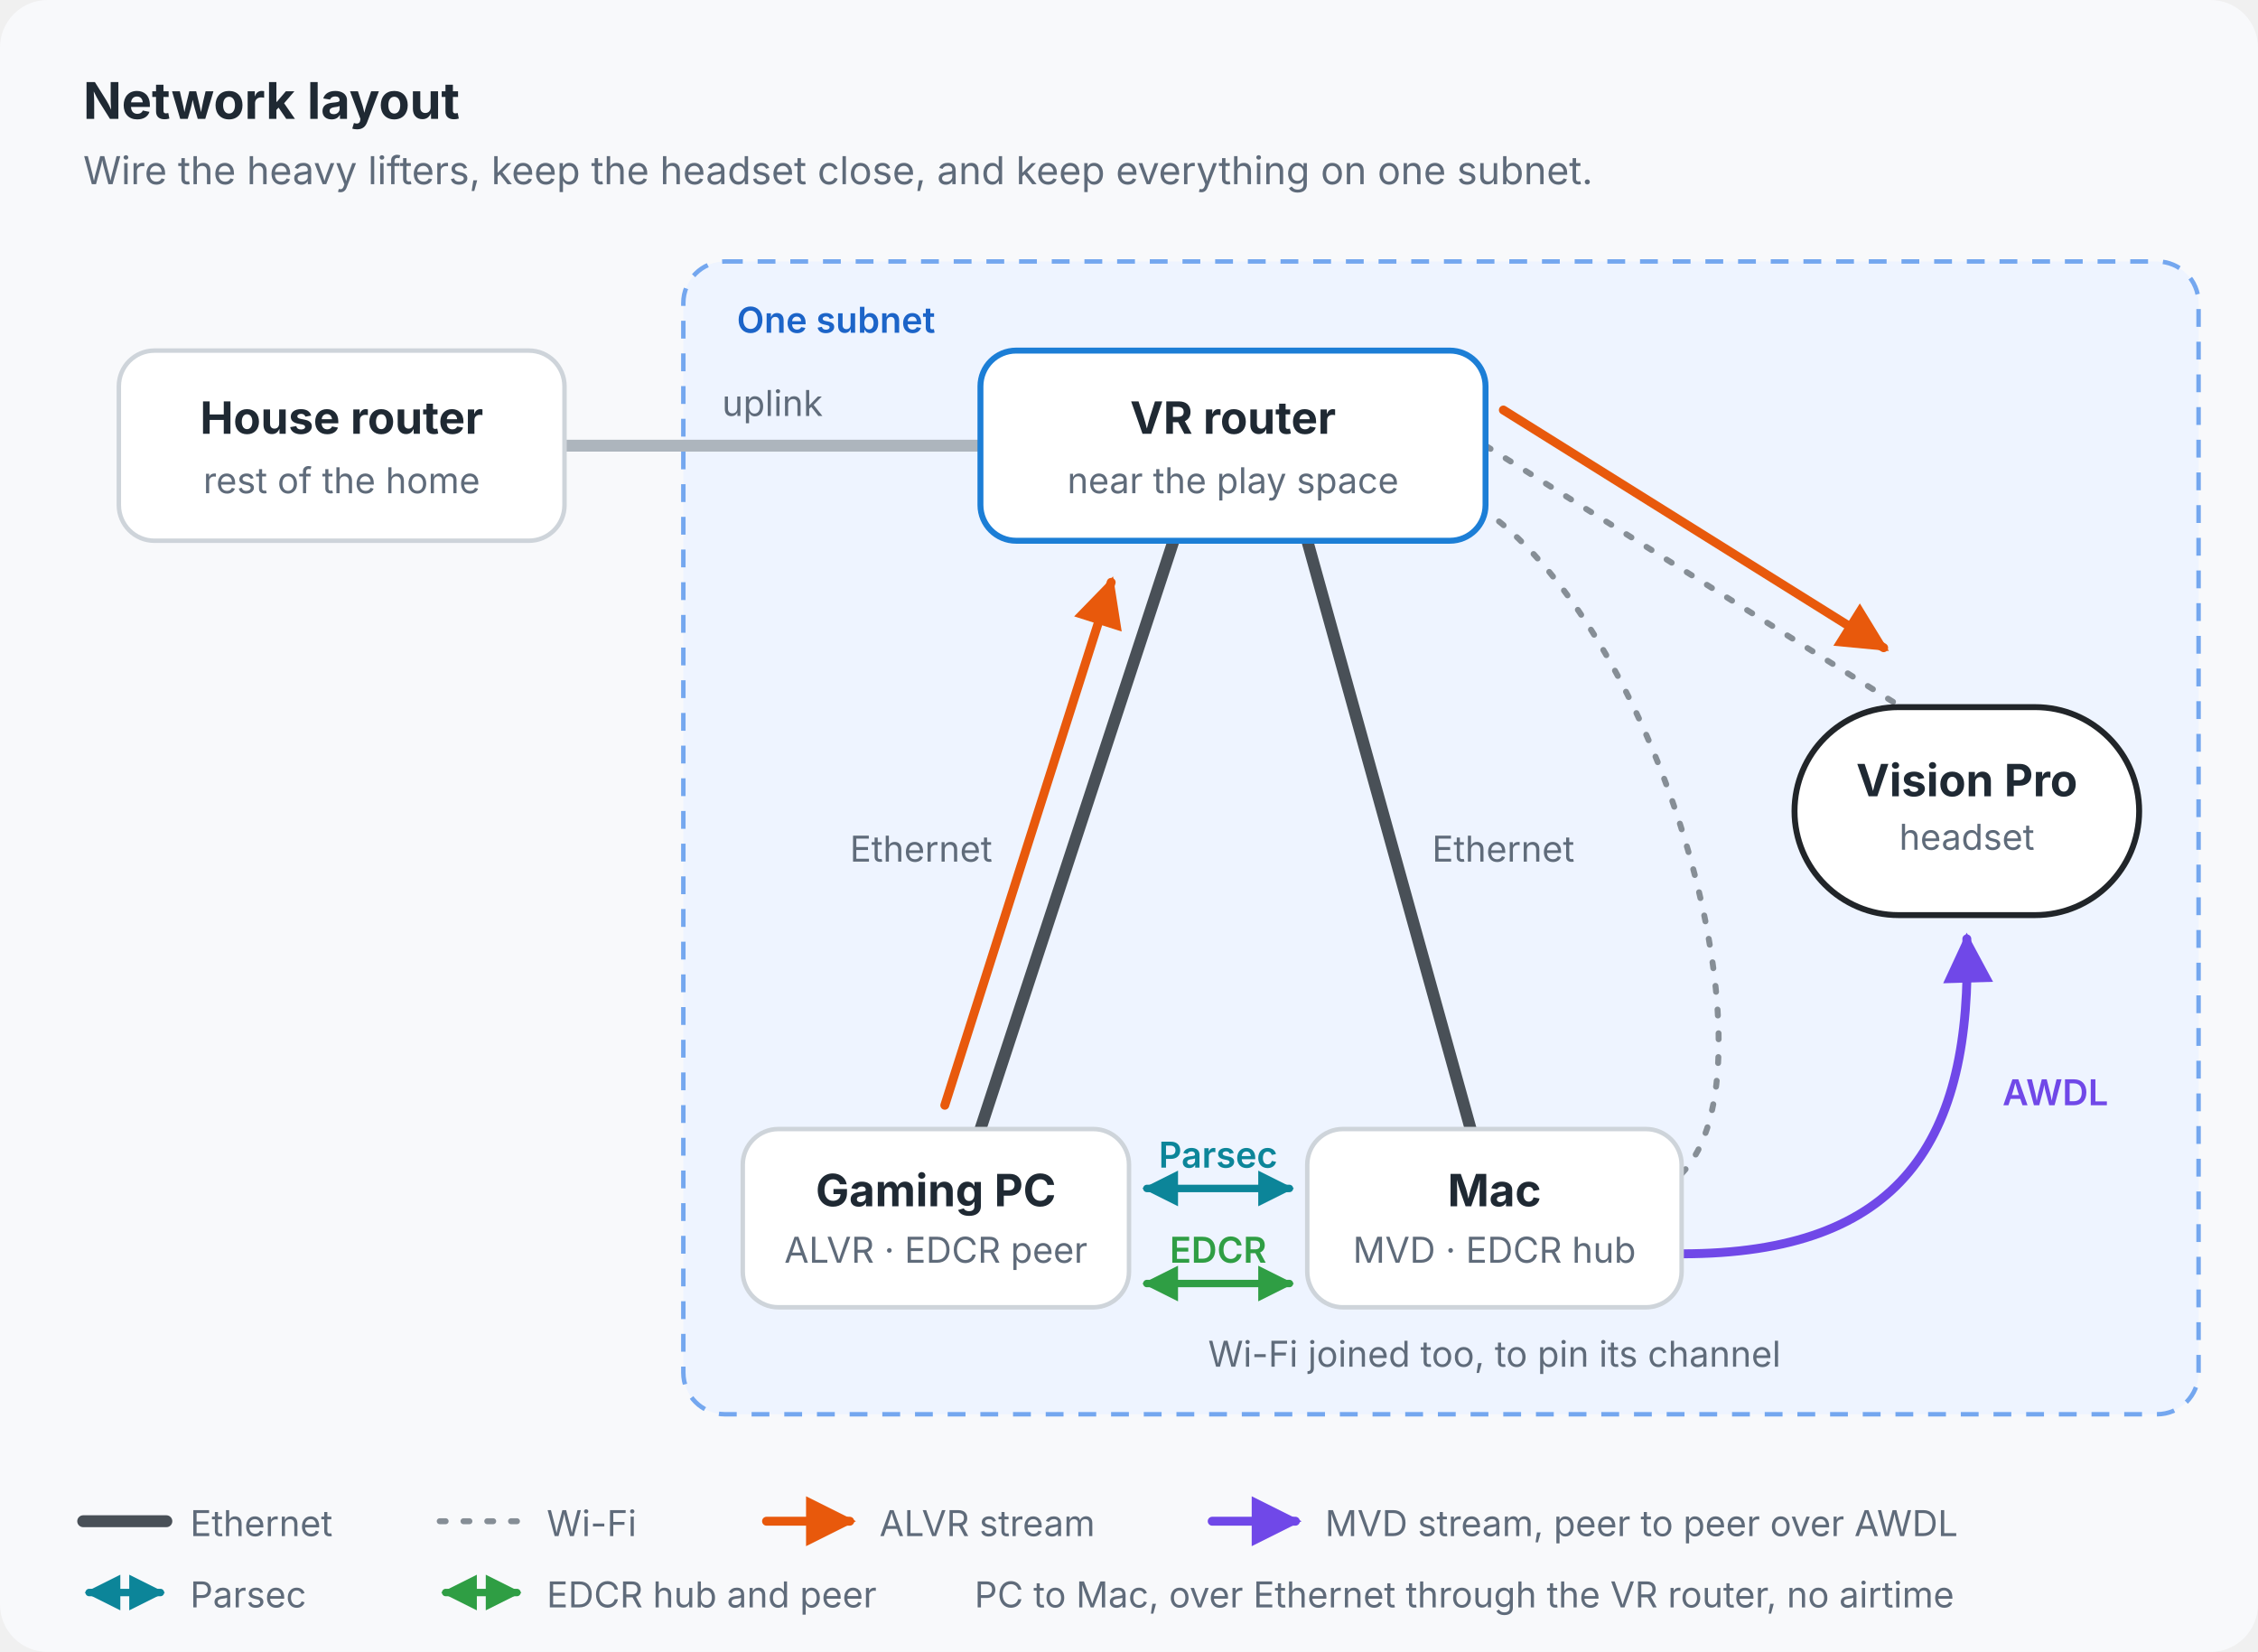
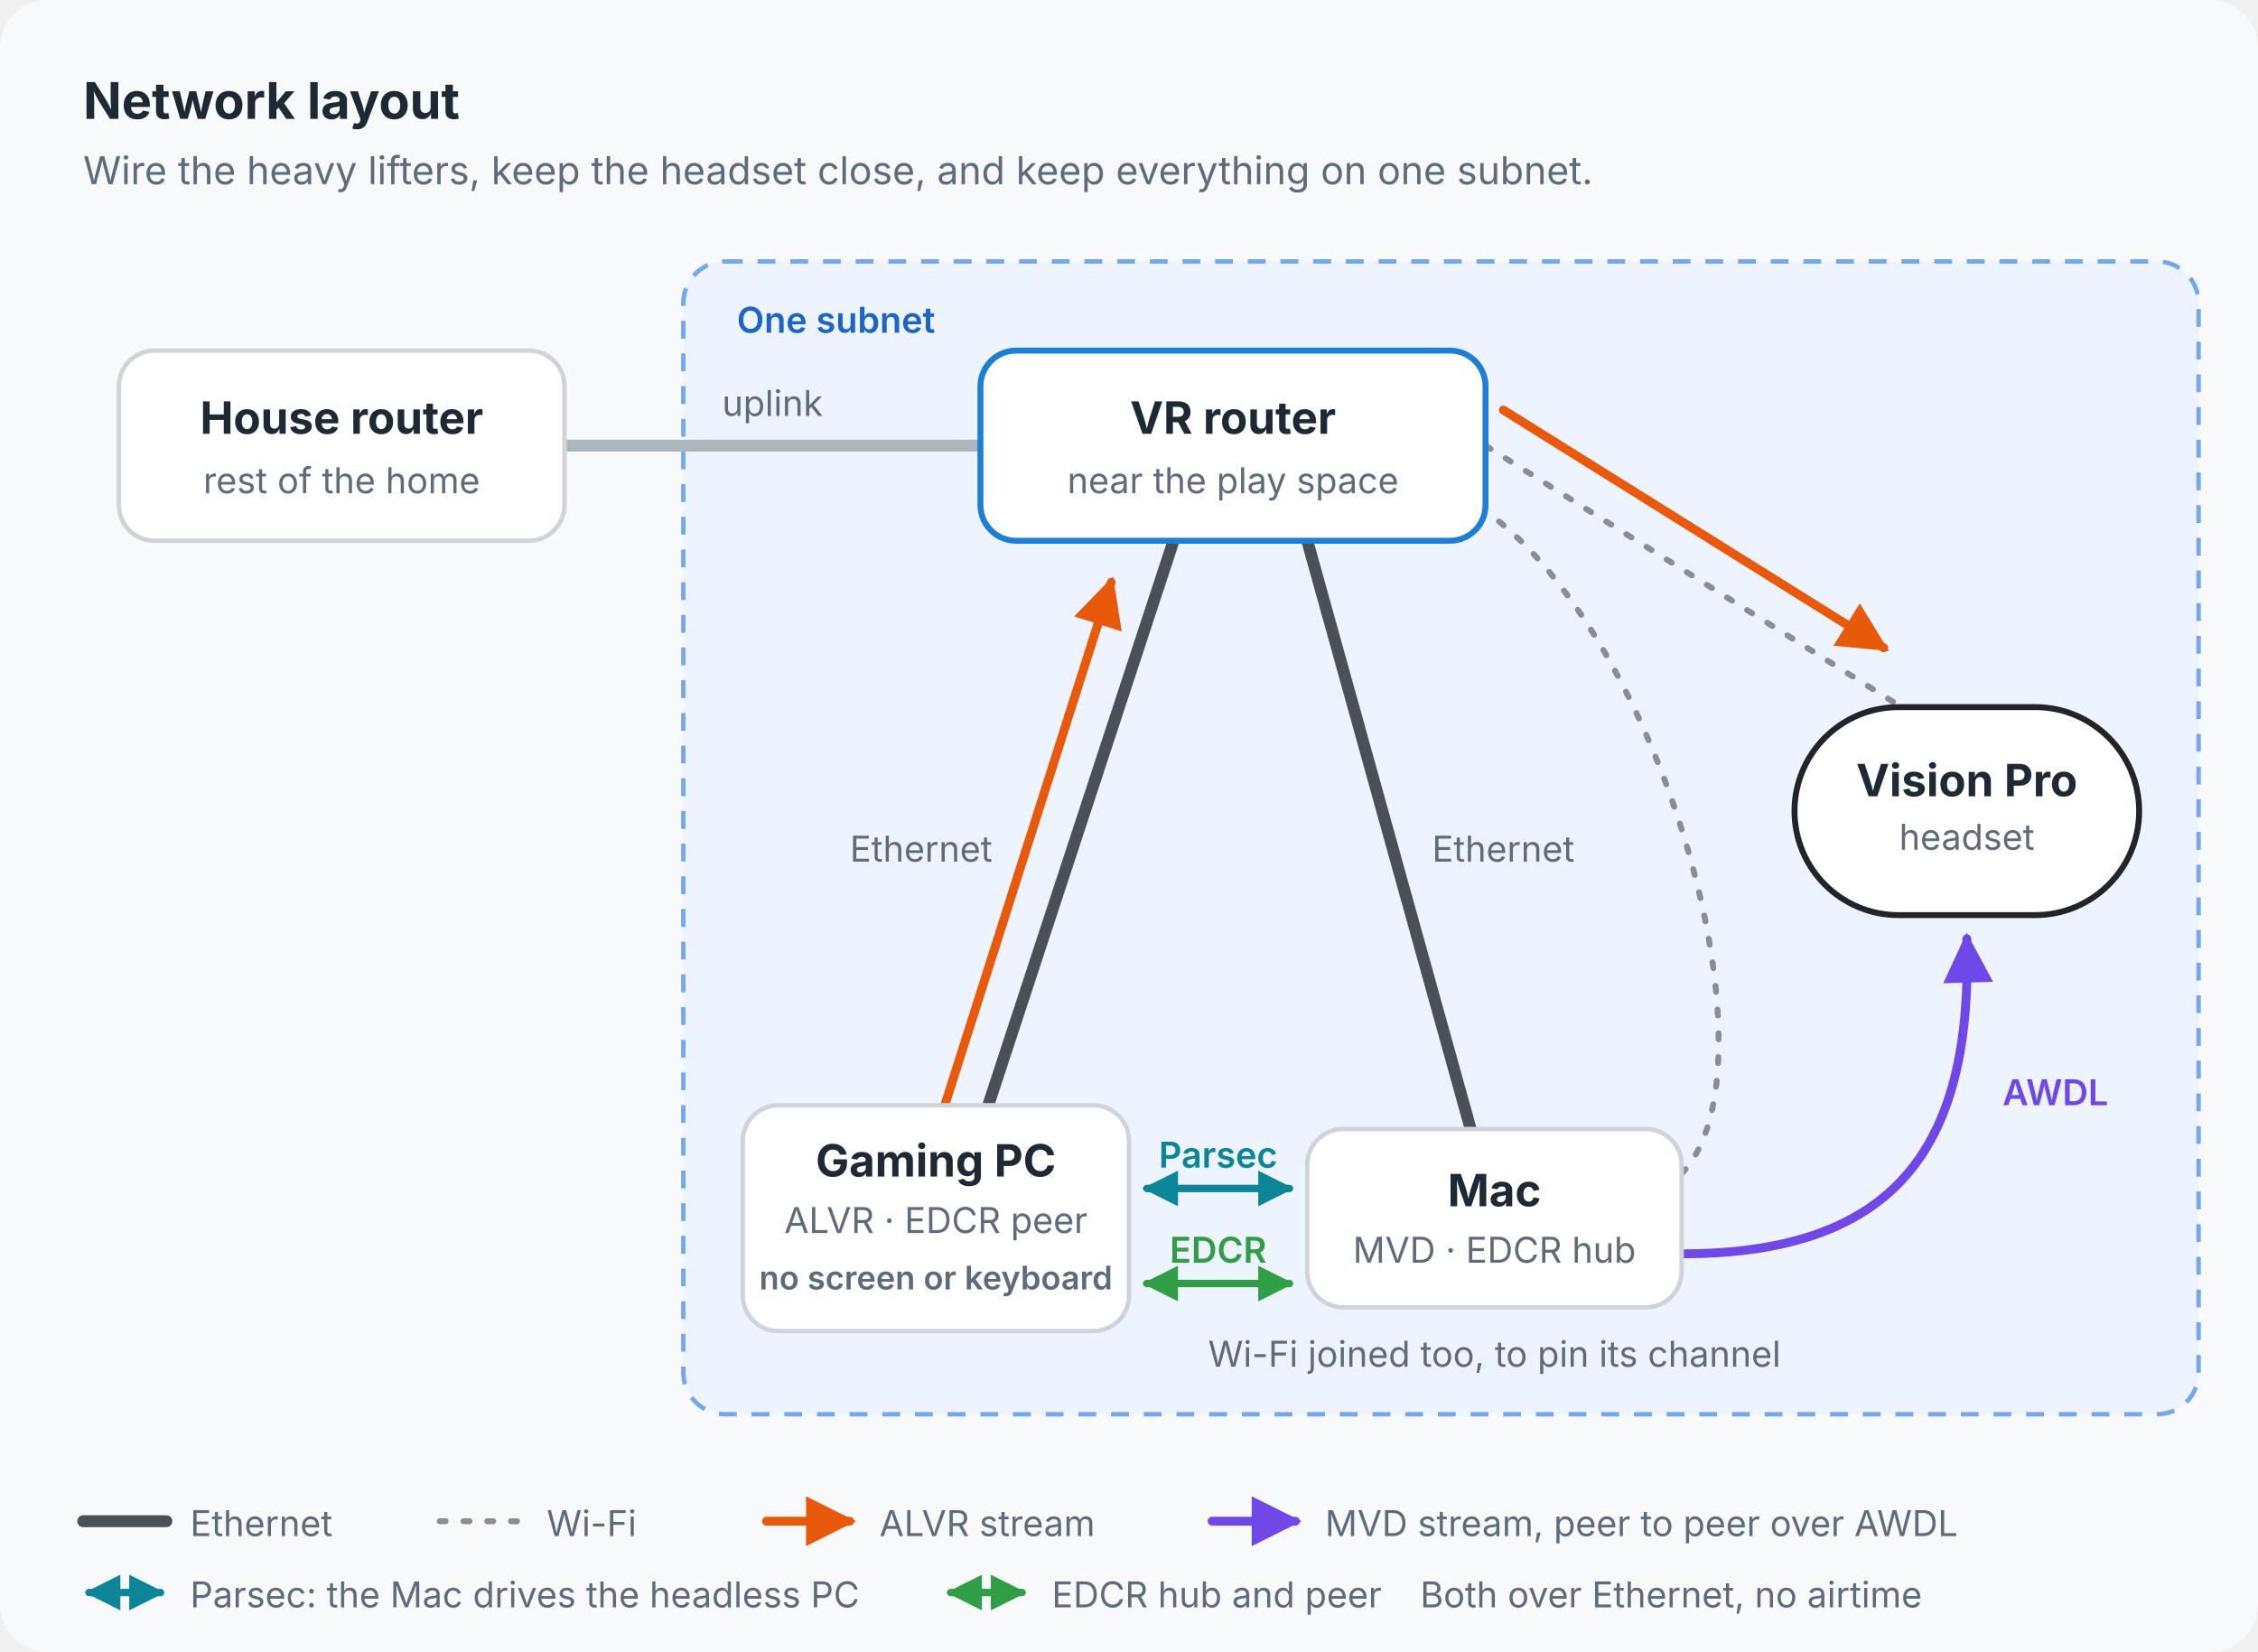
<svg xmlns="http://www.w3.org/2000/svg" viewBox="0 0 760 556" width="100%" role="img" aria-labelledby="t d">
  <defs>
    <marker id="a-alvr" viewBox="0 0 10 10" refX="8" refY="5" markerWidth="7" markerHeight="7" orient="auto-start-reverse">
      <path d="M1 1L9 5L1 9z" fill="#e8590c" />
    </marker>
    <marker id="a-mvd" viewBox="0 0 10 10" refX="8" refY="5" markerWidth="7" markerHeight="7" orient="auto-start-reverse">
      <path d="M1 1L9 5L1 9z" fill="#7048e8" />
    </marker>
    <marker id="a-parsec" viewBox="0 0 10 10" refX="8" refY="5" markerWidth="6" markerHeight="6" orient="auto-start-reverse">
      <path d="M1 1L9 5L1 9z" fill="#0c8599" />
    </marker>
    <marker id="a-edcr" viewBox="0 0 10 10" refX="8" refY="5" markerWidth="6" markerHeight="6" orient="auto-start-reverse">
      <path d="M1 1L9 5L1 9z" fill="#2f9e44" />
    </marker>
  </defs>
  <style>
    text { font-family: -apple-system, BlinkMacSystemFont, "Segoe UI", system-ui, sans-serif; fill: #1f2933; }
    .title { font-size: 17px; font-weight: 650; }
    .sub { font-size: 13px; fill: #5f6b7a; }
    .name { font-size: 15px; font-weight: 650; text-anchor: middle; }
    .role { font-size: 12px; fill: #5f6b7a; text-anchor: middle; }
    .tag { font-size: 12px; fill: #5f6b7a; }
    .node { fill: #ffffff; stroke: #ced4da; stroke-width: 1.5; }
    .wire { stroke: #495057; stroke-width: 4; stroke-linecap: round; fill: none; }
    .wifi { stroke: #868e96; stroke-width: 2; stroke-dasharray: 2 6; stroke-linecap: round; fill: none; }
    .alvr { stroke: #e8590c; stroke-width: 3; fill: none; stroke-linecap: round; }
    .mvd { stroke: #7048e8; stroke-width: 3; fill: none; stroke-linecap: round; }
    .parsec { stroke: #0c8599; stroke-width: 2.5; fill: none; stroke-linecap: round; }
    .edcr { stroke: #2f9e44; stroke-width: 2.5; fill: none; stroke-linecap: round; }
  </style>
  <rect width="760" height="556" rx="16" fill="#f8f9fb" />
  <text x="28" y="40" class="title">Network layout</text>
  <text x="28" y="62" class="sub">Wire the heavy lifters, keep the headset close, and keep everything on one subnet.</text>
  <rect x="230" y="88" width="510" height="388" rx="14" fill="#eef4ff" stroke="#74a7ef" stroke-width="1.5" stroke-dasharray="6 5" />
  <text x="248" y="112" class="tag" style="fill:#1c64c8;font-weight:600">One subnet</text>
  <path d="M190 150 H330" class="wire" style="stroke:#adb5bd" />
  <text x="260" y="140" class="tag" text-anchor="middle">uplink</text>
  <path d="M395 182 L330 380" class="wire" />
  <path d="M440 182 L495 380" class="wire" />
  <text x="334" y="290" class="tag" text-anchor="end">Ethernet</text>
  <text x="482" y="290" class="tag">Ethernet</text>
  <path d="M566 395 C 600 360 560 215 500 172" class="wifi" />
  <path d="M500 150 L640 238" class="wifi" />
  <path d="M318 372 L374 196" class="alvr" marker-end="url(#a-alvr)" />
  <path d="M506 138 L634 218" class="alvr" marker-end="url(#a-alvr)" />
  <path d="M566 422 C 640 422 664 384 662 316" class="mvd" marker-end="url(#a-mvd)" />
  <path d="M386 400 H434" class="parsec" marker-start="url(#a-parsec)" marker-end="url(#a-parsec)" />
  <text x="410" y="393" class="tag" text-anchor="middle" style="fill:#0c8599;font-weight:600">Parsec</text>
  <path d="M386 432 H434" class="edcr" marker-start="url(#a-edcr)" marker-end="url(#a-edcr)" />
  <text x="410" y="425" class="tag" text-anchor="middle" style="fill:#2f9e44;font-weight:600">EDCR</text>
  <text x="674" y="372" class="tag" style="fill:#7048e8;font-weight:600">AWDL</text>
  <rect x="40" y="118" width="150" height="64" rx="12" class="node" />
  <text x="115" y="146" class="name">House router</text>
  <text x="115" y="166" class="role">rest of the home</text>
  <rect x="330" y="118" width="170" height="64" rx="12" class="node" style="stroke:#1c7ed6;stroke-width:2" />
  <text x="415" y="146" class="name">VR router</text>
  <text x="415" y="166" class="role">near the play space</text>
-   <rect x="250" y="380" width="130" height="60" rx="12" class="node" />
-   <text x="315" y="406" class="name">Gaming PC</text>
-   <text x="315" y="425" class="role">ALVR · EDCR peer</text>
+   <rect x="250" y="372" width="130" height="76" rx="12" class="node" />
+   <text x="315" y="396" class="name">Gaming PC</text>
+   <text x="315" y="415" class="role">ALVR · EDCR peer</text>
+   <text x="315" y="434" class="role" style="font-size:11px;font-weight:600">no screen or keyboard</text>
  <rect x="440" y="380" width="126" height="60" rx="12" class="node" />
  <text x="503" y="406" class="name">Mac</text>
  <text x="503" y="425" class="role">MVD · EDCR hub</text>
  <text x="503" y="460" class="role">Wi-Fi joined too, to pin its channel</text>
  <rect x="604" y="238" width="116" height="70" rx="35" class="node" style="stroke:#212529;stroke-width:2" />
  <text x="662" y="268" class="name">Vision Pro</text>
  <text x="662" y="286" class="role">headset</text>
  <g transform="translate(28,506)">
    <path d="M0 6 H28" class="wire" />
    <text x="36" y="11" class="tag">Ethernet</text>
    <path d="M120 6 H148" class="wifi" />
    <text x="156" y="11" class="tag">Wi-Fi</text>
    <path d="M230 6 H258" class="alvr" marker-end="url(#a-alvr)" />
    <text x="268" y="11" class="tag">ALVR stream</text>
    <path d="M380 6 H408" class="mvd" marker-end="url(#a-mvd)" />
    <text x="418" y="11" class="tag">MVD stream, peer to peer over AWDL</text>
  </g>
  <g transform="translate(28,530)">
    <path d="M2 6 H26" class="parsec" marker-start="url(#a-parsec)" marker-end="url(#a-parsec)" />
-     <text x="36" y="11" class="tag">Parsec</text>
-     <path d="M122 6 H146" class="edcr" marker-start="url(#a-edcr)" marker-end="url(#a-edcr)" />
-     <text x="156" y="11" class="tag">EDCR hub and peer</text>
-     <text x="300" y="11" class="tag">PC to Mac, over Ethernet through the VR router, no airtime</text>
+     <text x="36" y="11" class="tag">Parsec: the Mac drives the headless PC</text>
+     <path d="M292 6 H316" class="edcr" marker-start="url(#a-edcr)" marker-end="url(#a-edcr)" />
+     <text x="326" y="11" class="tag">EDCR hub and peer</text>
+     <text x="450" y="11" class="tag">Both over Ethernet, no airtime</text>
  </g>
</svg>
